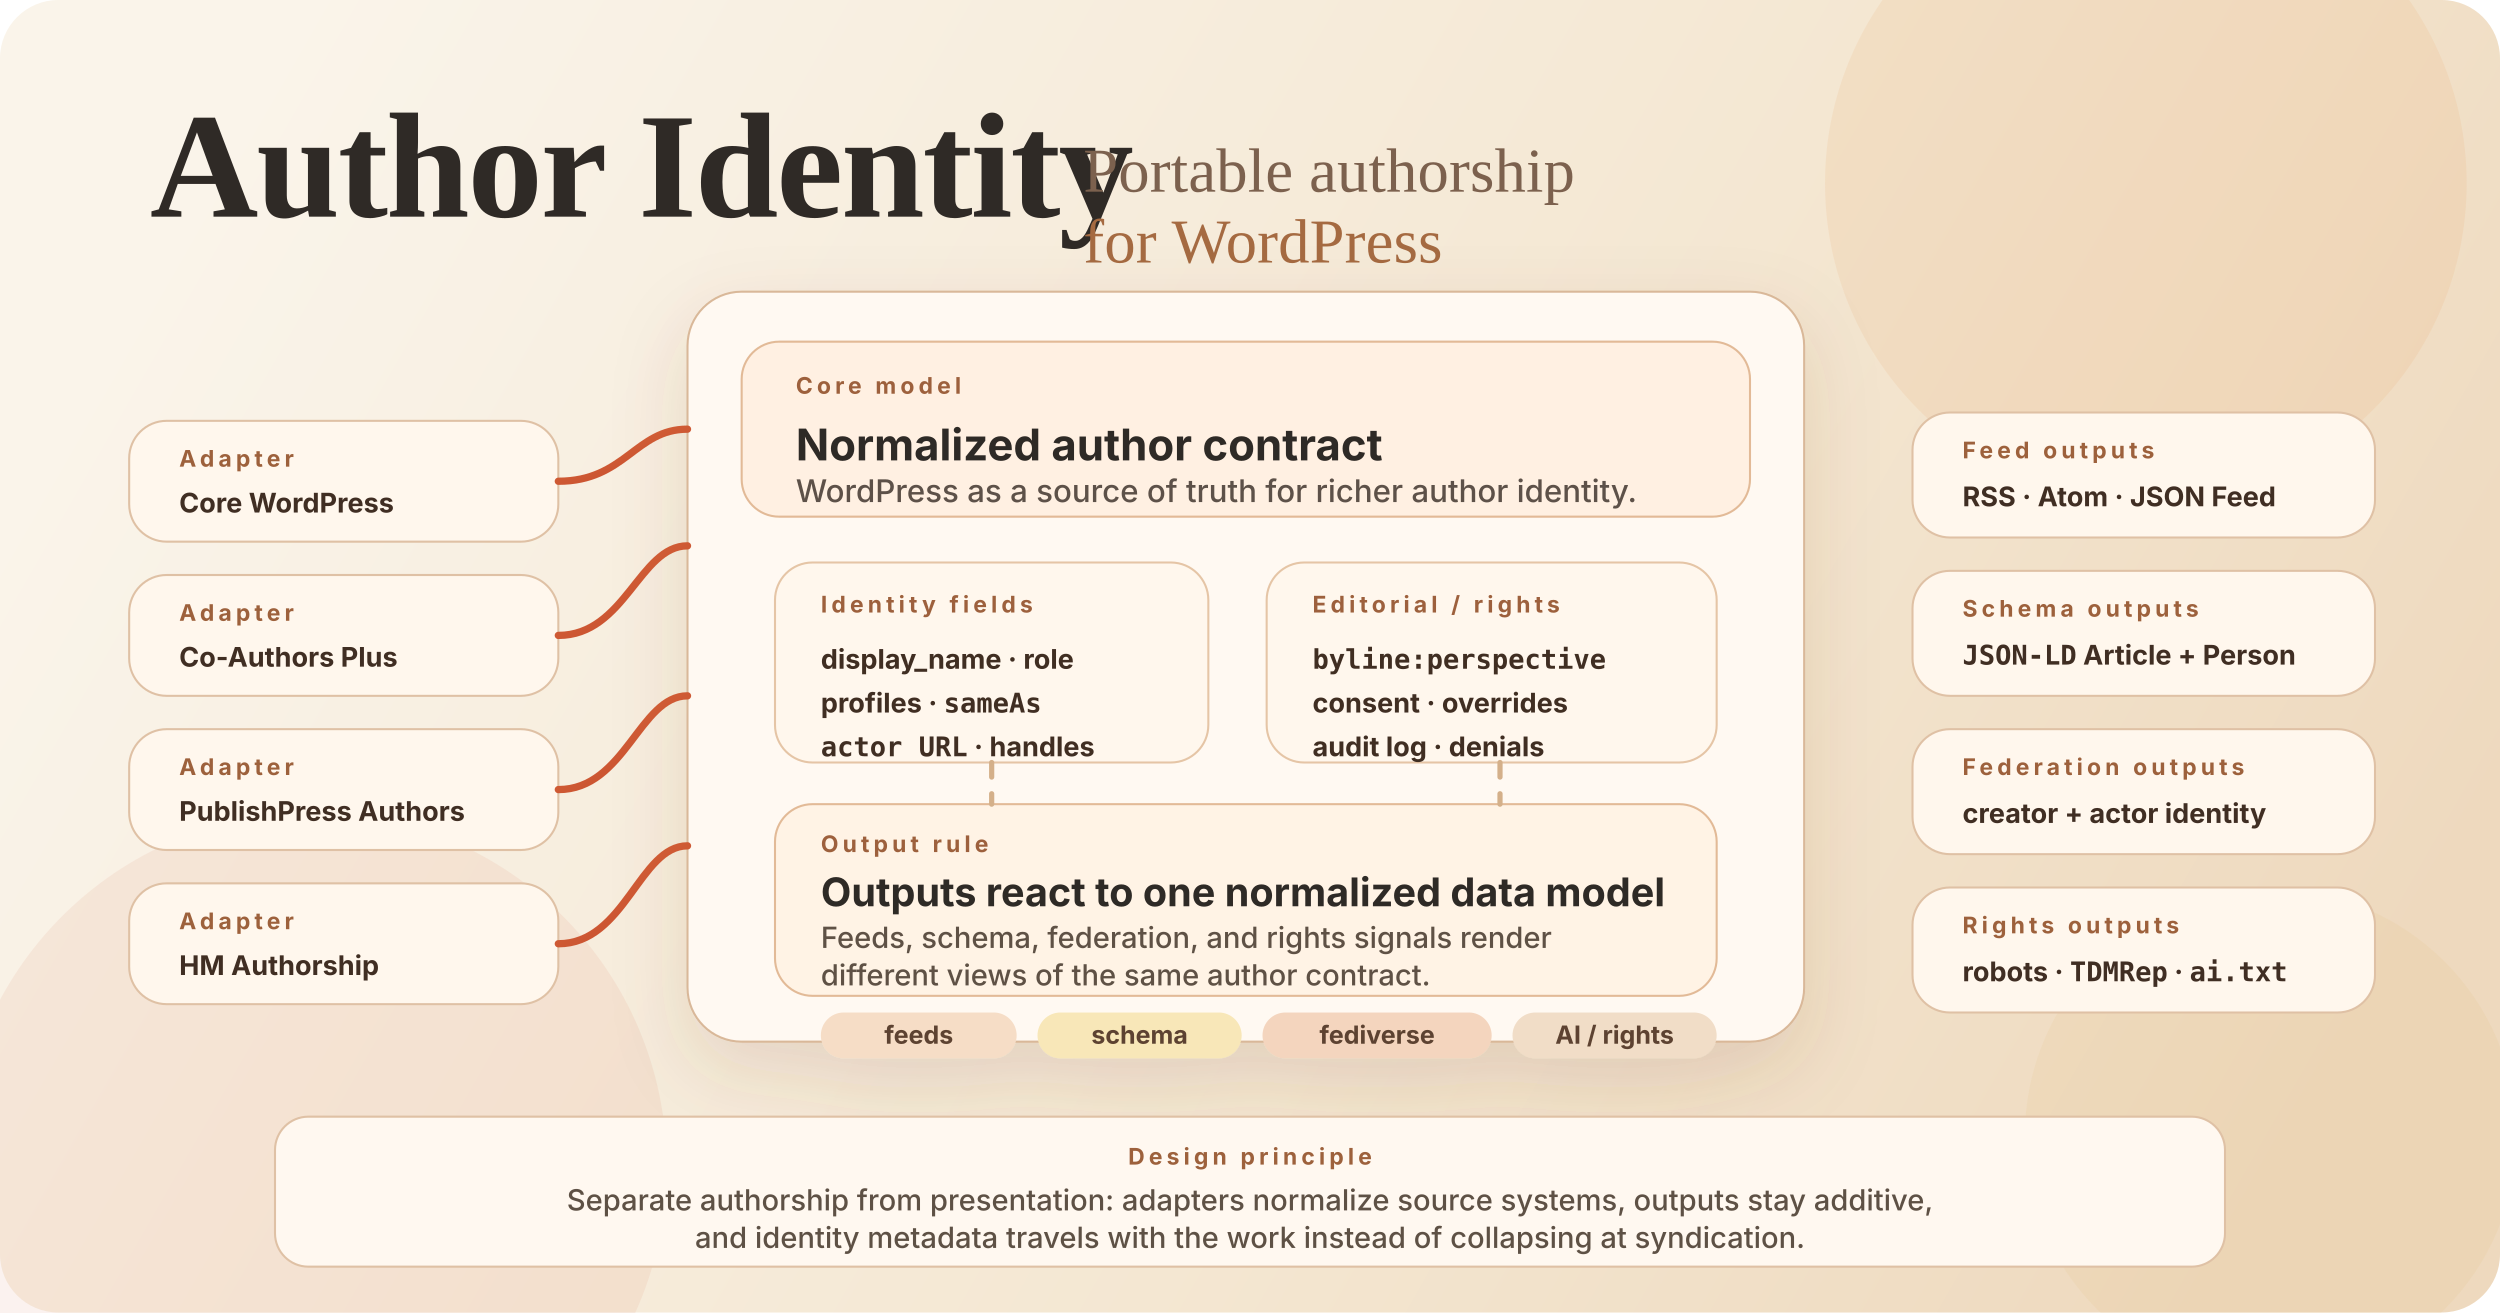
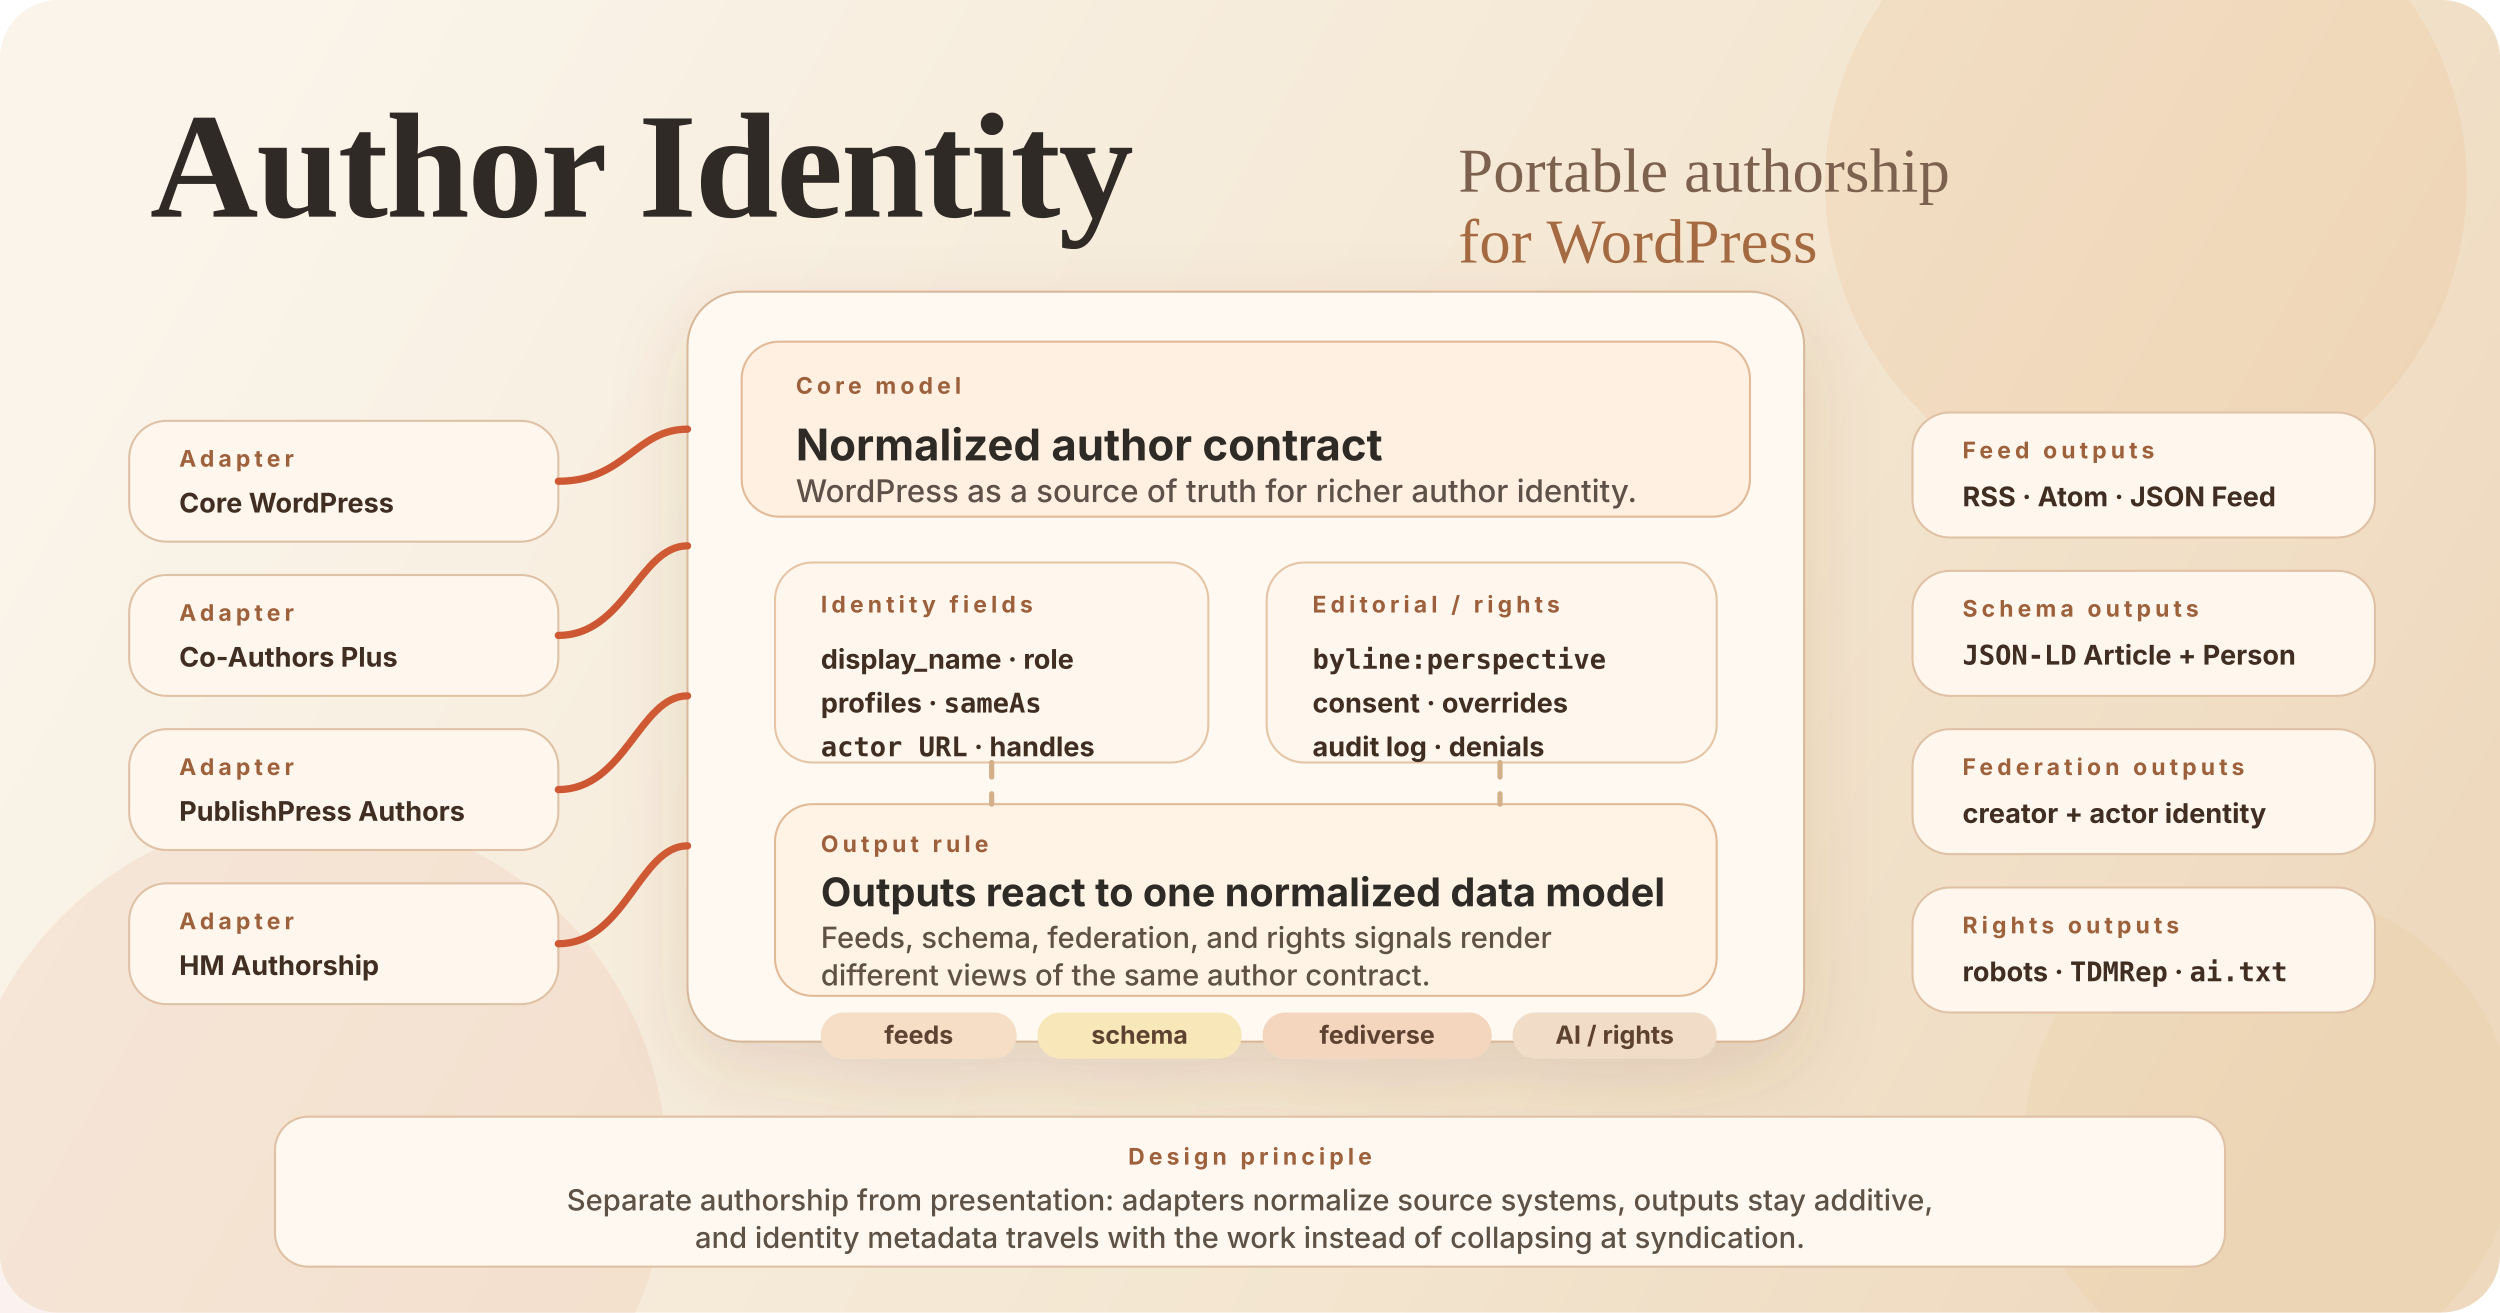
<svg xmlns="http://www.w3.org/2000/svg" width="1200" height="630" viewBox="0 0 1200 630" fill="none" role="img" aria-labelledby="title desc">
  <defs>
    <linearGradient id="bg" x1="120" y1="40" x2="1080" y2="590" gradientUnits="userSpaceOnUse">
      <stop stop-color="#FAF4EA" />
      <stop offset="0.6" stop-color="#F4E7D2" />
      <stop offset="1" stop-color="#EED9BE" />
    </linearGradient>
    <linearGradient id="warmAccent" x1="0" y1="0" x2="1" y2="1">
      <stop stop-color="#D96B3B" />
      <stop offset="1" stop-color="#C3472C" />
    </linearGradient>
    <linearGradient id="goldAccent" x1="0" y1="0" x2="1" y2="1">
      <stop stop-color="#D8A94B" />
      <stop offset="1" stop-color="#C98B2E" />
    </linearGradient>
    <filter id="shadow" x="-20%" y="-20%" width="140%" height="140%">
      <feDropShadow dx="0" dy="14" stdDeviation="18" flood-color="#7F4C27" flood-opacity="0.14" />
    </filter>
    <style>
      .eyebrow{font:700 11px ui-sans-serif,system-ui,-apple-system,BlinkMacSystemFont,"Segoe UI",sans-serif;letter-spacing:.18em;text-transform:uppercase;fill:#9D613C}
      .hero-title{font:700 72px Baskerville,"Libre Baskerville","Times New Roman",serif;fill:#2F2A26;letter-spacing:-0.9px}
      .hero-subtitle{font:400 30px Baskerville,"Libre Baskerville","Times New Roman",serif;fill:#7C614E;letter-spacing:0.1px}
      .hero-third{font:400 30px Baskerville,"Libre Baskerville","Times New Roman",serif;fill:#A56A41;letter-spacing:0.1px}
      .title{font:700 21px ui-sans-serif,system-ui,-apple-system,BlinkMacSystemFont,"Segoe UI",sans-serif;fill:#2F2A26}
      .subtitle{font:500 15px ui-sans-serif,system-ui,-apple-system,BlinkMacSystemFont,"Segoe UI",sans-serif;fill:#5D5148}
      .chip{font:700 13px ui-sans-serif,system-ui,-apple-system,BlinkMacSystemFont,"Segoe UI",sans-serif;fill:#402E23}
      .small{font:700 12px ui-sans-serif,system-ui,-apple-system,BlinkMacSystemFont,"Segoe UI",sans-serif;fill:#5D4330}
      .output-title{font:700 19px ui-sans-serif,system-ui,-apple-system,BlinkMacSystemFont,"Segoe UI",sans-serif;fill:#2F2A26}
      .body{font:500 14px ui-sans-serif,system-ui,-apple-system,BlinkMacSystemFont,"Segoe UI",sans-serif;fill:#5E5145}
      .code{font-family:ui-monospace,SFMono-Regular,Menlo,Consolas,monospace}
    </style>
  </defs>
  <rect width="1200" height="630" rx="28" fill="url(#bg)" />
  <circle cx="1030" cy="88" r="154" fill="#E79A58" opacity="0.12" />
  <circle cx="150" cy="560" r="170" fill="#D05538" opacity="0.08" />
  <circle cx="1090" cy="545" r="118" fill="#D8A94B" opacity="0.08" />
  <text x="72" y="104" class="hero-title">Author Identity</text>
-   <text x="520" y="92" class="hero-subtitle">Portable authorship</text>
-   <text x="520" y="126" class="hero-third">for WordPress</text>
+   <text x="700" y="92" class="hero-subtitle">Portable authorship</text>
+   <text x="700" y="126" class="hero-third">for WordPress</text>
  <g filter="url(#shadow)">
    <rect x="330" y="140" width="536" height="360" rx="26" fill="#FFF9F2" stroke="#D9B899" />
    <rect x="356" y="164" width="484" height="84" rx="18" fill="#FFF0E2" stroke="#E2BA97" />
    <text x="382" y="189" class="eyebrow">Core model</text>
    <text x="382" y="221" class="title">Normalized author contract</text>
    <text x="382" y="241" class="subtitle">WordPress as a source of truth for richer author identity.</text>
    <g>
      <rect x="372" y="270" width="208" height="96" rx="18" fill="#FFF7ED" stroke="#E5C5A6" />
      <text x="394" y="294" class="eyebrow">Identity fields</text>
      <text x="394" y="321" class="chip">display_name · role</text>
      <text x="394" y="342" class="chip">profiles · <tspan class="code">sameAs</tspan>
      </text>
      <text x="394" y="363" class="chip">
        <tspan class="code">actor URL</tspan> · handles</text>
    </g>
    <g>
      <rect x="608" y="270" width="216" height="96" rx="18" fill="#FFF7ED" stroke="#E5C5A6" />
      <text x="630" y="294" class="eyebrow">Editorial / rights</text>
      <text x="630" y="321" class="chip">
        <tspan class="code">byline:perspective</tspan>
      </text>
      <text x="630" y="342" class="chip">consent · overrides</text>
      <text x="630" y="363" class="chip">audit log · denials</text>
    </g>
    <g>
      <rect x="372" y="386" width="452" height="92" rx="18" fill="#FFF3E5" stroke="#E2BA97" />
      <text x="394" y="409" class="eyebrow">Output rule</text>
      <text x="394" y="435" class="output-title">Outputs react to one normalized data model</text>
      <text x="394" y="455" class="body">Feeds, schema, federation, and rights signals render</text>
      <text x="394" y="473" class="body">different views of the same author contract.</text>
    </g>
    <g transform="translate(394 486)">
      <rect width="94" height="22" rx="11" fill="#F6DDC6" />
      <text x="47" y="15" text-anchor="middle" class="small">feeds</text>
    </g>
    <g transform="translate(498 486)">
      <rect width="98" height="22" rx="11" fill="#F8E7B8" />
      <text x="49" y="15" text-anchor="middle" class="small">schema</text>
    </g>
    <g transform="translate(606 486)">
      <rect width="110" height="22" rx="11" fill="#F4D5BE" />
      <text x="55" y="15" text-anchor="middle" class="small">fediverse</text>
    </g>
    <g transform="translate(726 486)">
      <rect width="98" height="22" rx="11" fill="#F1DDC7" />
      <text x="49" y="15" text-anchor="middle" class="small">AI / rights</text>
    </g>
  </g>
  <g>
    <rect x="62" y="202" width="206" height="58" rx="18" fill="#FFF7ED" stroke="#DFC1A5" />
    <text x="86" y="224" class="eyebrow">Adapter</text>
    <text x="86" y="246" class="chip">Core WordPress</text>
    <rect x="62" y="276" width="206" height="58" rx="18" fill="#FFF7ED" stroke="#DFC1A5" />
    <text x="86" y="298" class="eyebrow">Adapter</text>
    <text x="86" y="320" class="chip">Co-Authors Plus</text>
    <rect x="62" y="350" width="206" height="58" rx="18" fill="#FFF7ED" stroke="#DFC1A5" />
    <text x="86" y="372" class="eyebrow">Adapter</text>
    <text x="86" y="394" class="chip">PublishPress Authors</text>
    <rect x="62" y="424" width="206" height="58" rx="18" fill="#FFF7ED" stroke="#DFC1A5" />
    <text x="86" y="446" class="eyebrow">Adapter</text>
    <text x="86" y="468" class="chip">HM Authorship</text>
  </g>
  <g>
    <rect x="918" y="198" width="222" height="60" rx="18" fill="#FFF7ED" stroke="#DFC1A5" />
    <text x="942" y="220" class="eyebrow">Feed outputs</text>
    <text x="942" y="243" class="chip">RSS · Atom · JSON Feed</text>
    <rect x="918" y="274" width="222" height="60" rx="18" fill="#FFF7ED" stroke="#DFC1A5" />
    <text x="942" y="296" class="eyebrow">Schema outputs</text>
    <text x="942" y="319" class="chip">
      <tspan class="code">JSON-LD</tspan> Article + Person</text>
    <rect x="918" y="350" width="222" height="60" rx="18" fill="#FFF7ED" stroke="#DFC1A5" />
    <text x="942" y="372" class="eyebrow">Federation outputs</text>
    <text x="942" y="395" class="chip">creator + actor identity</text>
    <rect x="918" y="426" width="222" height="60" rx="18" fill="#FFF7ED" stroke="#DFC1A5" />
    <text x="942" y="448" class="eyebrow">Rights outputs</text>
    <text x="942" y="471" class="chip">robots · <tspan class="code">TDMRep</tspan> · <tspan class="code">ai.txt</tspan>
    </text>
  </g>
  <g stroke-linecap="round" stroke-linejoin="round" fill="none">
    <path d="M268 231C300 231 305 206 330 206" stroke="url(#warmAccent)" stroke-width="3.5" />
    <path d="M268 305C300 305 307 262 330 262" stroke="url(#warmAccent)" stroke-width="3.5" />
    <path d="M268 379C300 379 307 334 330 334" stroke="url(#warmAccent)" stroke-width="3.5" />
    <path d="M268 453C300 453 307 406 330 406" stroke="url(#warmAccent)" stroke-width="3.5" />
    <path d="M866 228C892 228 900 228 918 228" stroke="url(#goldAccent)" stroke-width="3.5" />
    <path d="M866 304C892 304 900 304 918 304" stroke="url(#goldAccent)" stroke-width="3.5" />
    <path d="M866 380C892 380 900 380 918 380" stroke="url(#goldAccent)" stroke-width="3.5" />
    <path d="M866 456C892 456 900 456 918 456" stroke="url(#goldAccent)" stroke-width="3.5" />
    <path d="M476 366V386" stroke="#D4B08A" stroke-width="2.5" stroke-dasharray="7 8" />
    <path d="M720 366V386" stroke="#D4B08A" stroke-width="2.5" stroke-dasharray="7 8" />
  </g>
  <g>
    <rect x="132" y="536" width="936" height="72" rx="16" fill="#FFF8F0" stroke="#DFC1A5" />
    <text x="600" y="559" text-anchor="middle" class="eyebrow">Design principle</text>
    <text x="600" y="581" text-anchor="middle" class="body">Separate authorship from presentation: adapters normalize source systems, outputs stay additive,</text>
    <text x="600" y="599" text-anchor="middle" class="body">and identity metadata travels with the work instead of collapsing at syndication.</text>
  </g>
</svg>
